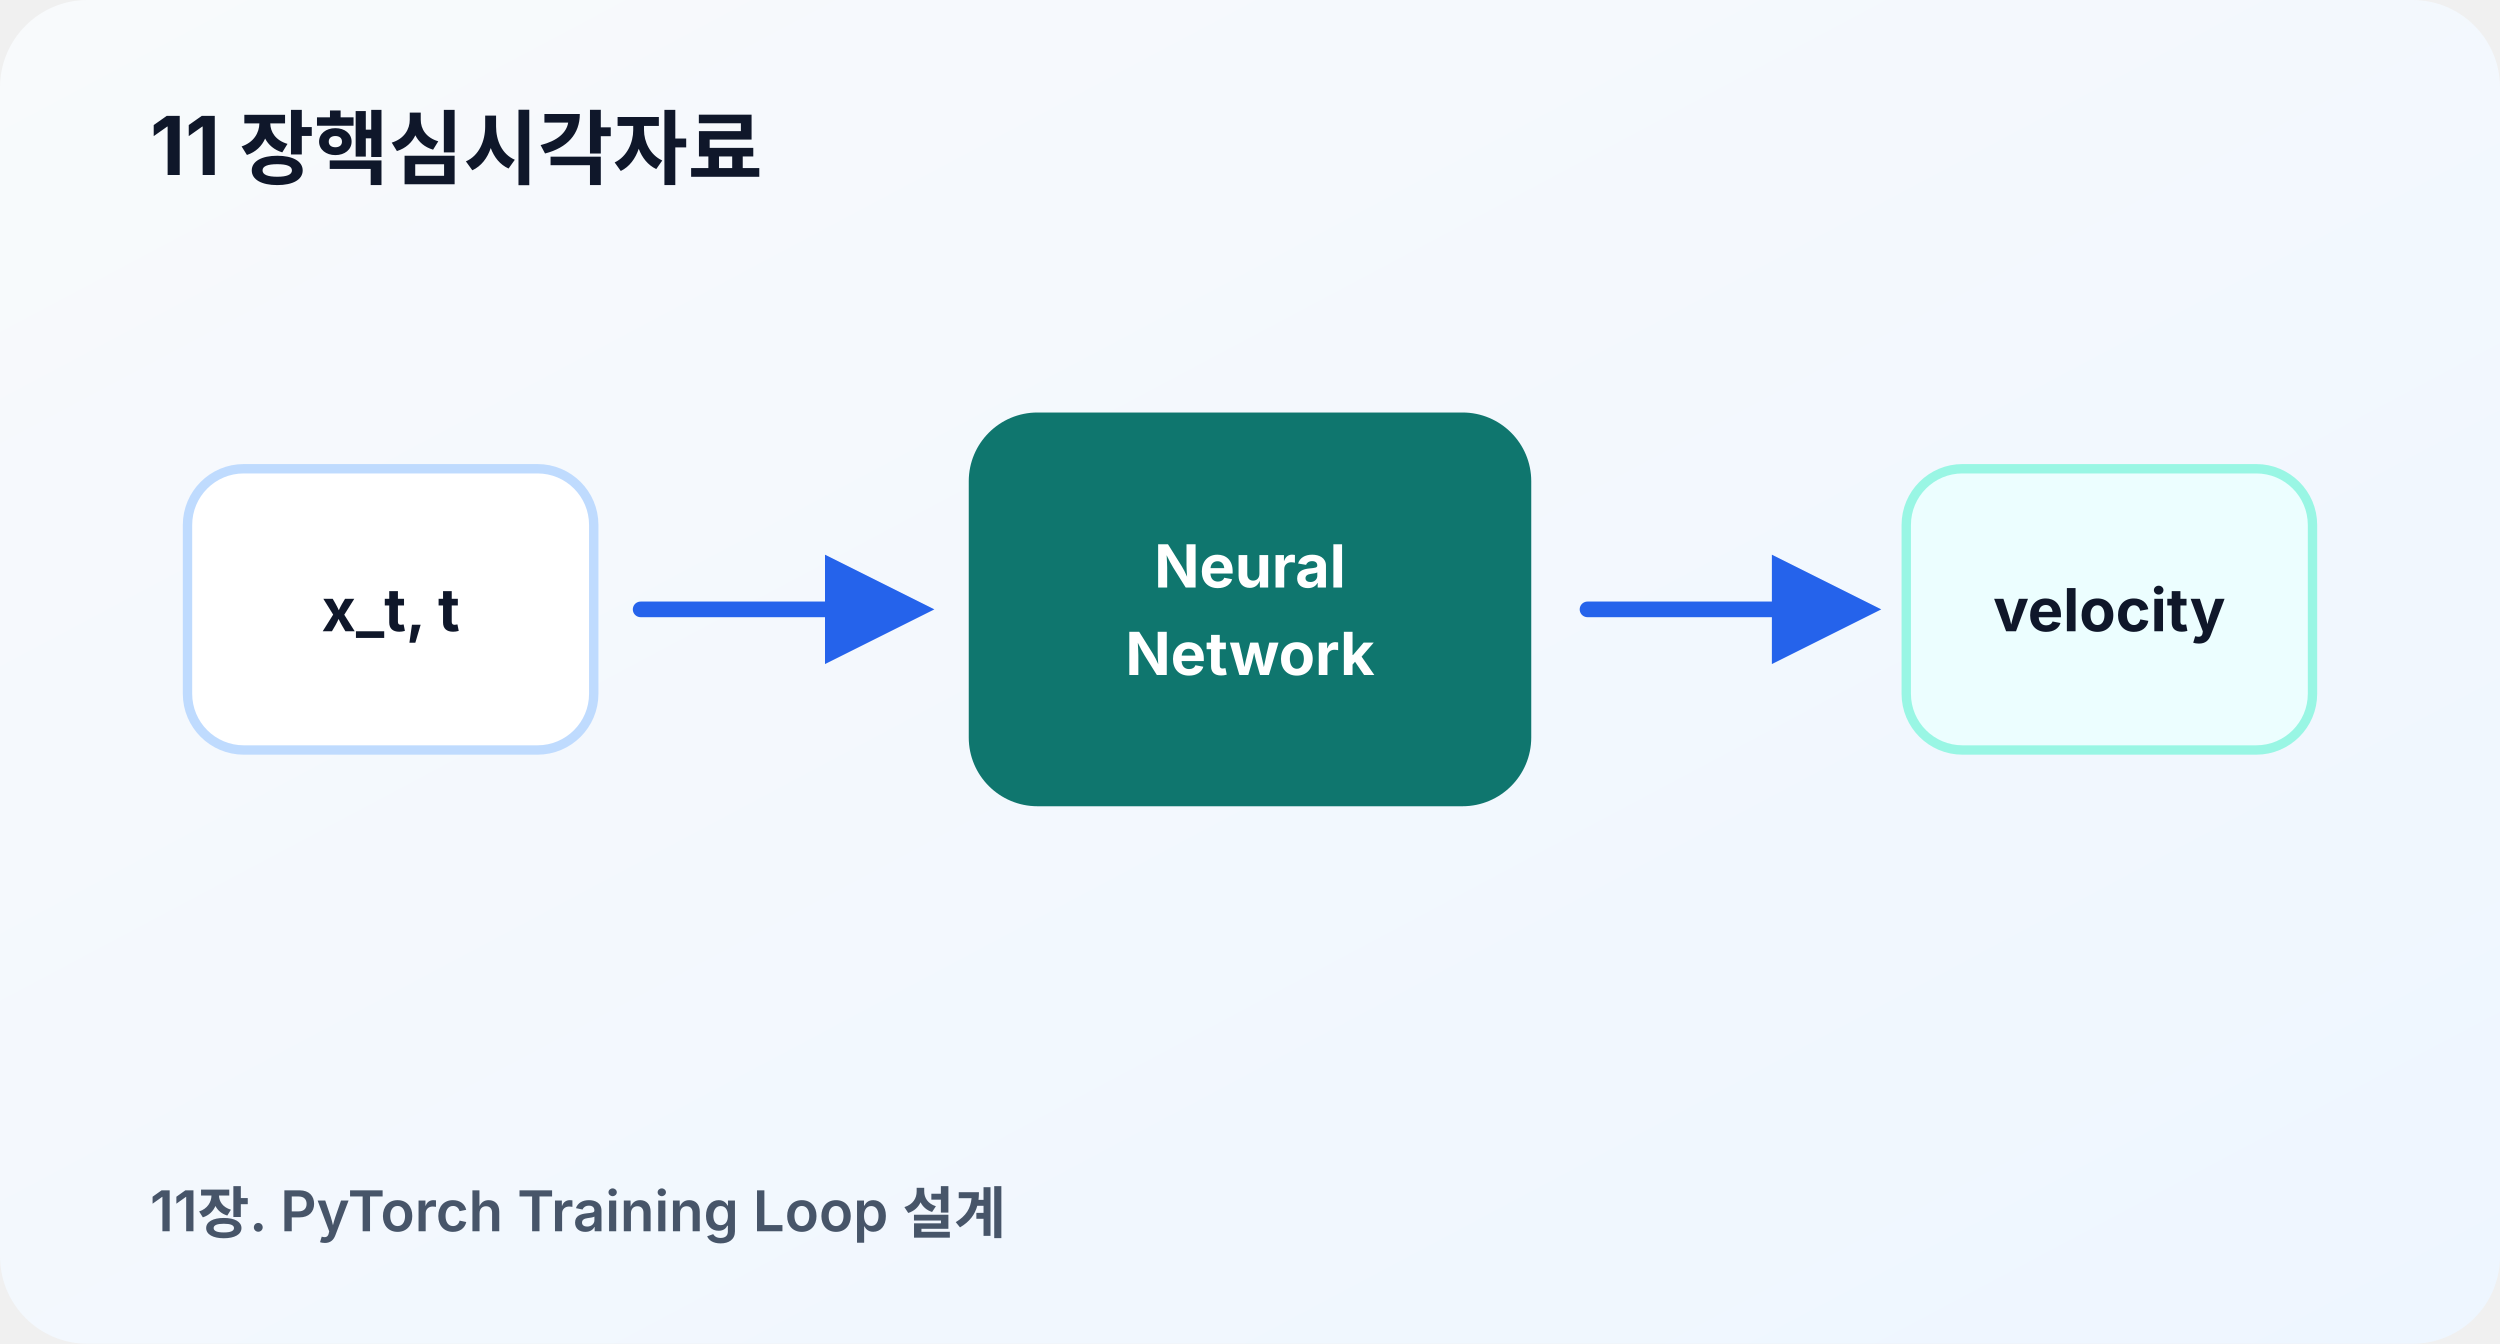
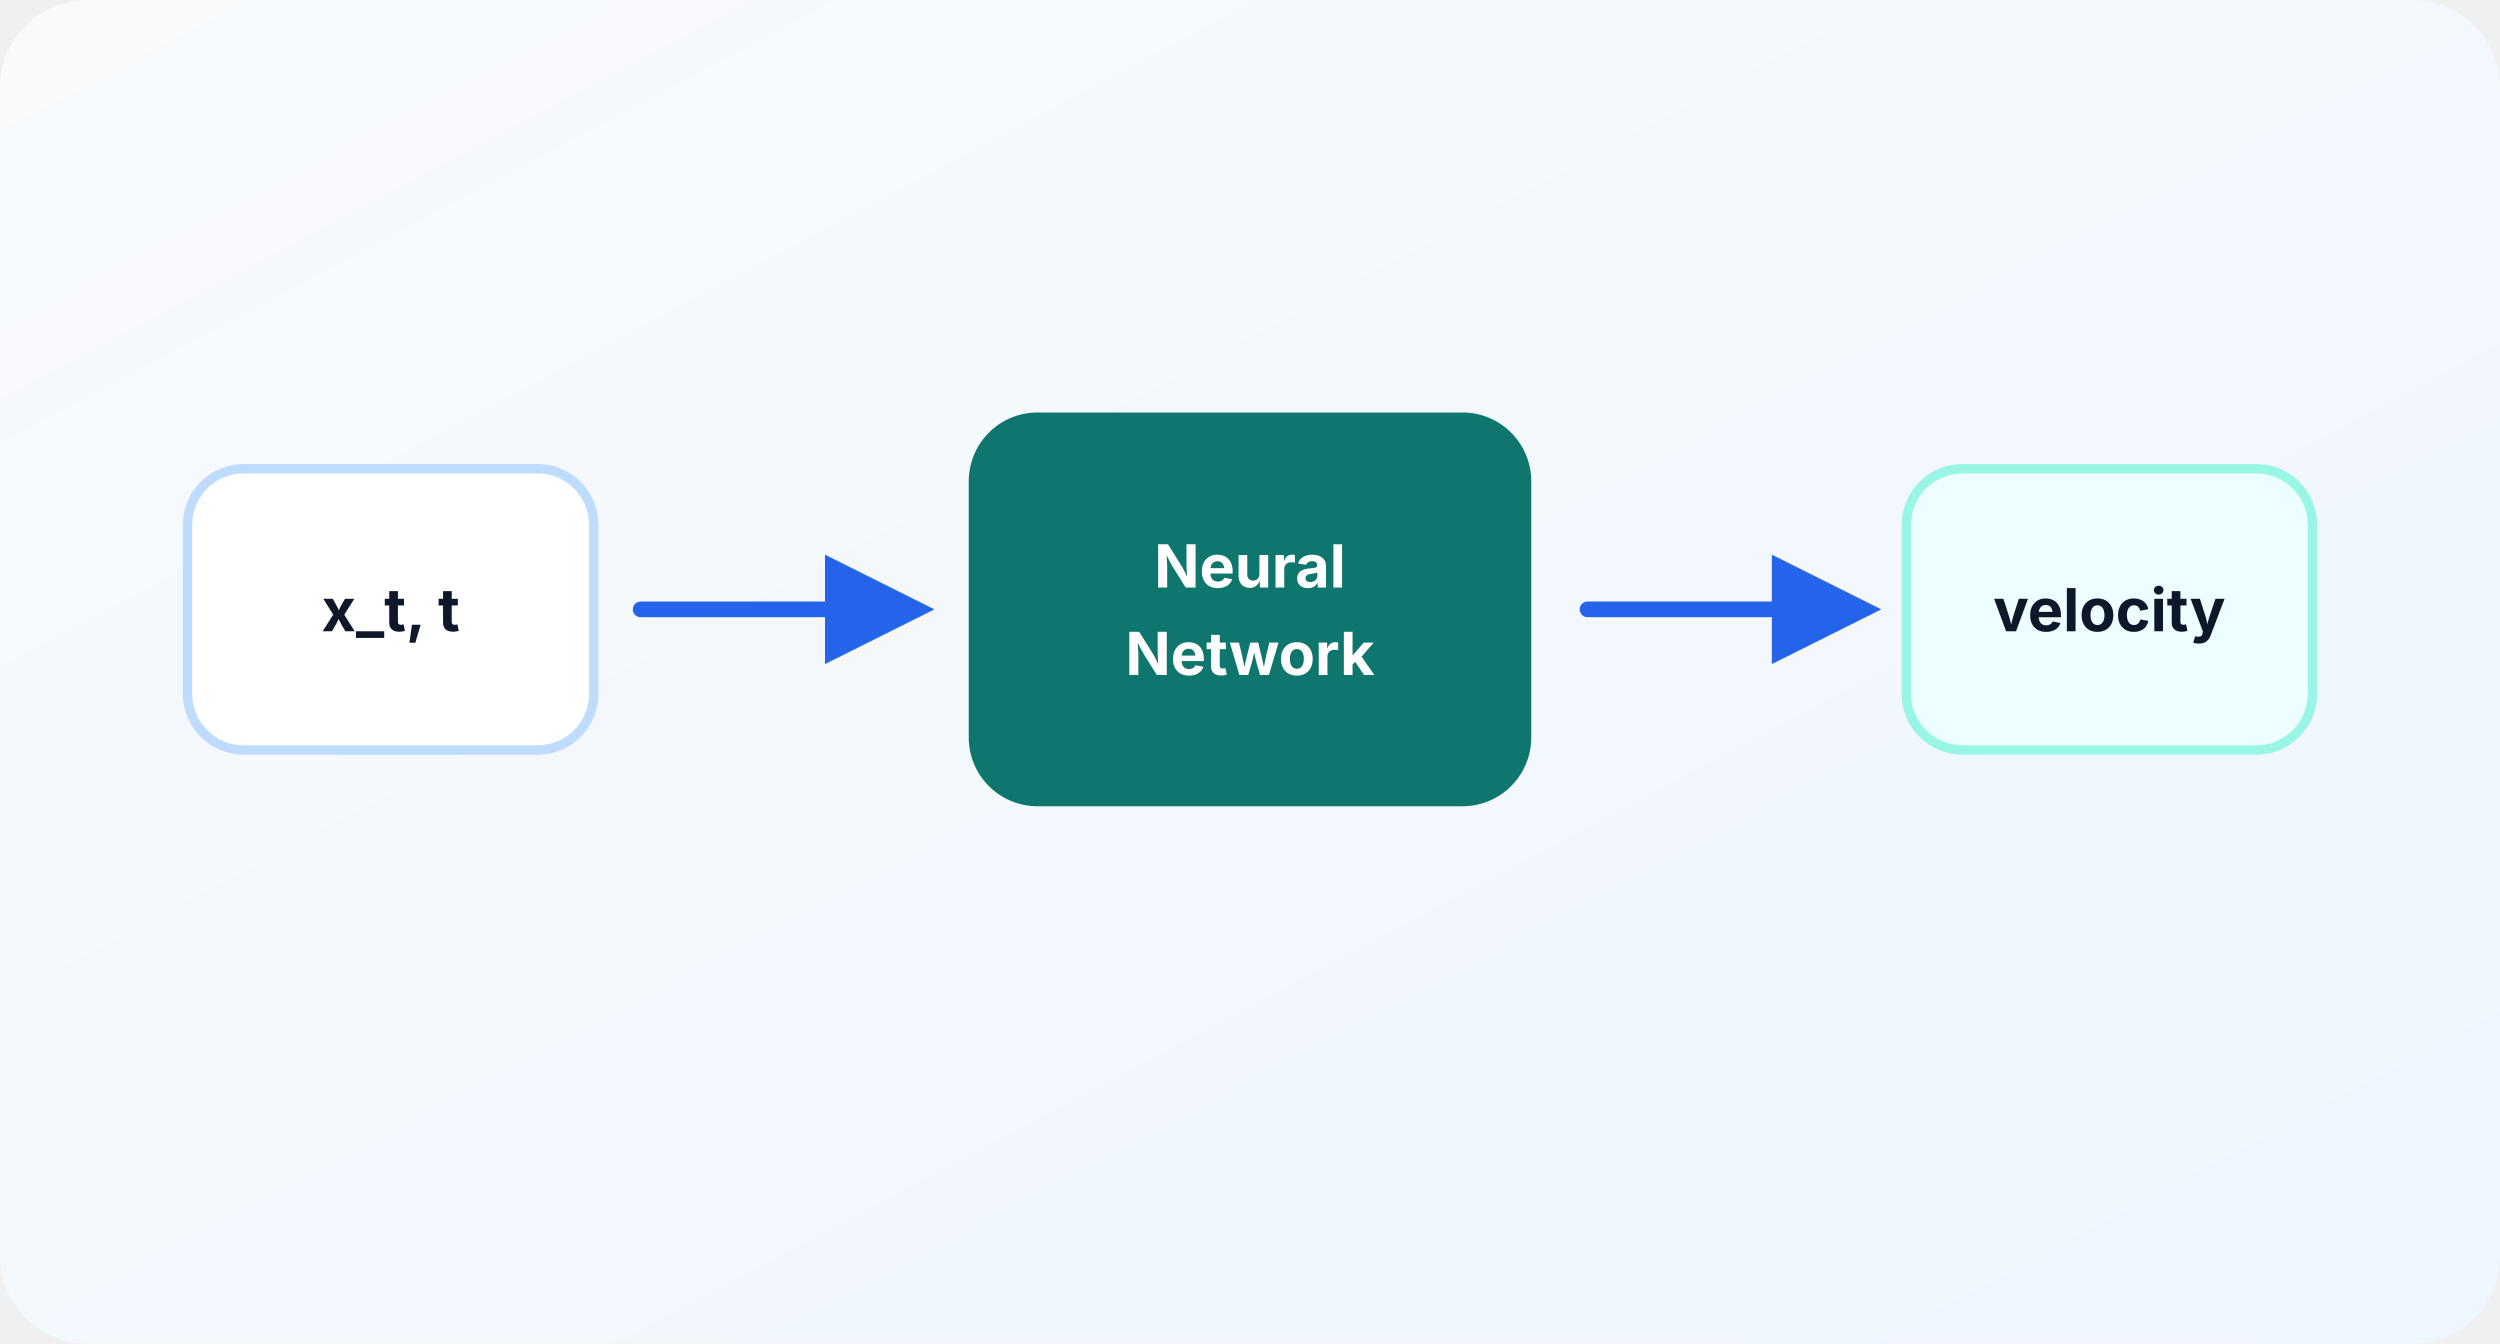
<svg xmlns="http://www.w3.org/2000/svg" viewBox="0 0 800 430" role="img">
  <defs>
    <marker id="arrow" viewBox="0 0 10 10" refX="8" refY="5" markerWidth="7" markerHeight="7" orient="auto-start-reverse">
      <path d="M0 0 L10 5 L0 10 z" fill="#2563eb" />
    </marker>
    <linearGradient id="bg" x1="0" x2="1" y1="0" y2="1">
      <stop offset="0" stop-color="#f8fafc" />
      <stop offset="1" stop-color="#eef6ff" />
    </linearGradient>
  </defs>
  <style>.bg{fill:url(#bg)}.title{font:700 26px -apple-system,BlinkMacSystemFont,'Noto Sans KR',sans-serif;fill:#0f172a}.small{font:600 18px -apple-system,BlinkMacSystemFont,'Noto Sans KR',sans-serif;fill:#475569}.label{font:700 19px -apple-system,BlinkMacSystemFont,'Noto Sans KR',sans-serif;fill:#0f172a}.light{fill:#fff}.panel{fill:#fff;stroke:#bfdbfe;stroke-width:3}.panel.alt{fill:#ecfeff;stroke:#99f6e4}.net,.hub{fill:#0f766e}.arrow{fill:none;stroke:#2563eb;stroke-width:5;stroke-linecap:round;marker-end:url(#arrow)}.arrow.soft{stroke:#0f766e;opacity:.75}.curve{fill:none;stroke:#7c3aed;stroke-width:5;stroke-linecap:round;marker-end:url(#arrow)}.dot{fill:#2563eb}.dot2{fill:#0f766e}.cloud circle{fill:#bfdbfe;opacity:.9}.data rect{fill:#d1fae5;stroke:#0f766e;stroke-width:4}.data circle{fill:#0f766e}.data path{fill:none;stroke:#0f766e;stroke-width:5;stroke-linecap:round}.link{stroke:#94a3b8;stroke-width:3;opacity:.75}</style>
  <rect class="bg" width="800" height="430" rx="28" />
-   <text x="48" y="56" class="title">11 장핵심시각자료</text>
  <rect x="60" y="150" width="130" height="90" rx="18" class="panel" />
  <text x="125" y="202" text-anchor="middle" class="label">x_t, t</text>
  <path d="M205 195 H292" class="arrow" />
  <rect x="310" y="132" width="180" height="126" rx="22" class="net" />
  <text x="400" y="188" text-anchor="middle" class="label light">Neural</text>
  <text x="400" y="216" text-anchor="middle" class="label light">Network</text>
  <path d="M508 195 H595" class="arrow" />
  <rect x="610" y="150" width="130" height="90" rx="18" class="panel alt" />
  <text x="675" y="202" text-anchor="middle" class="label">velocity</text>
-   <text x="48" y="394" class="small">11장. PyTorch Training Loop 설계</text>
</svg>
